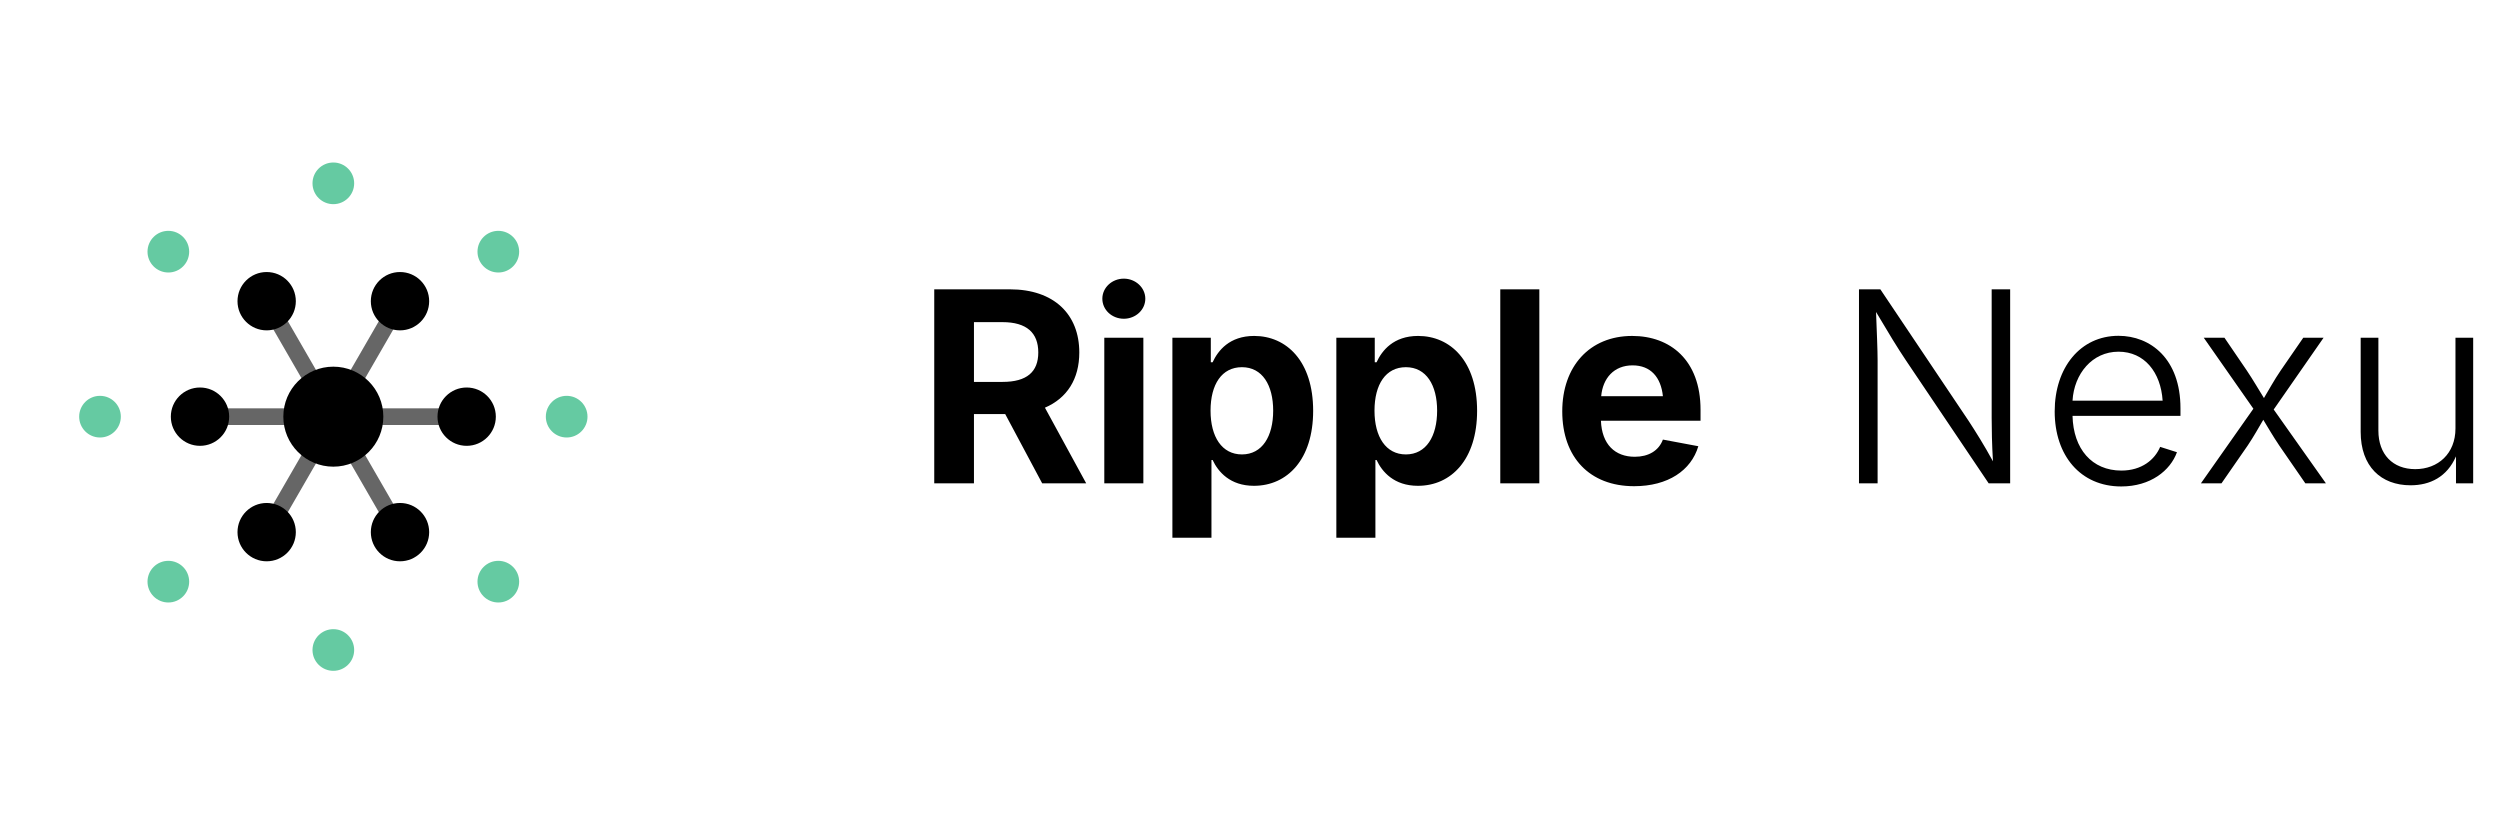
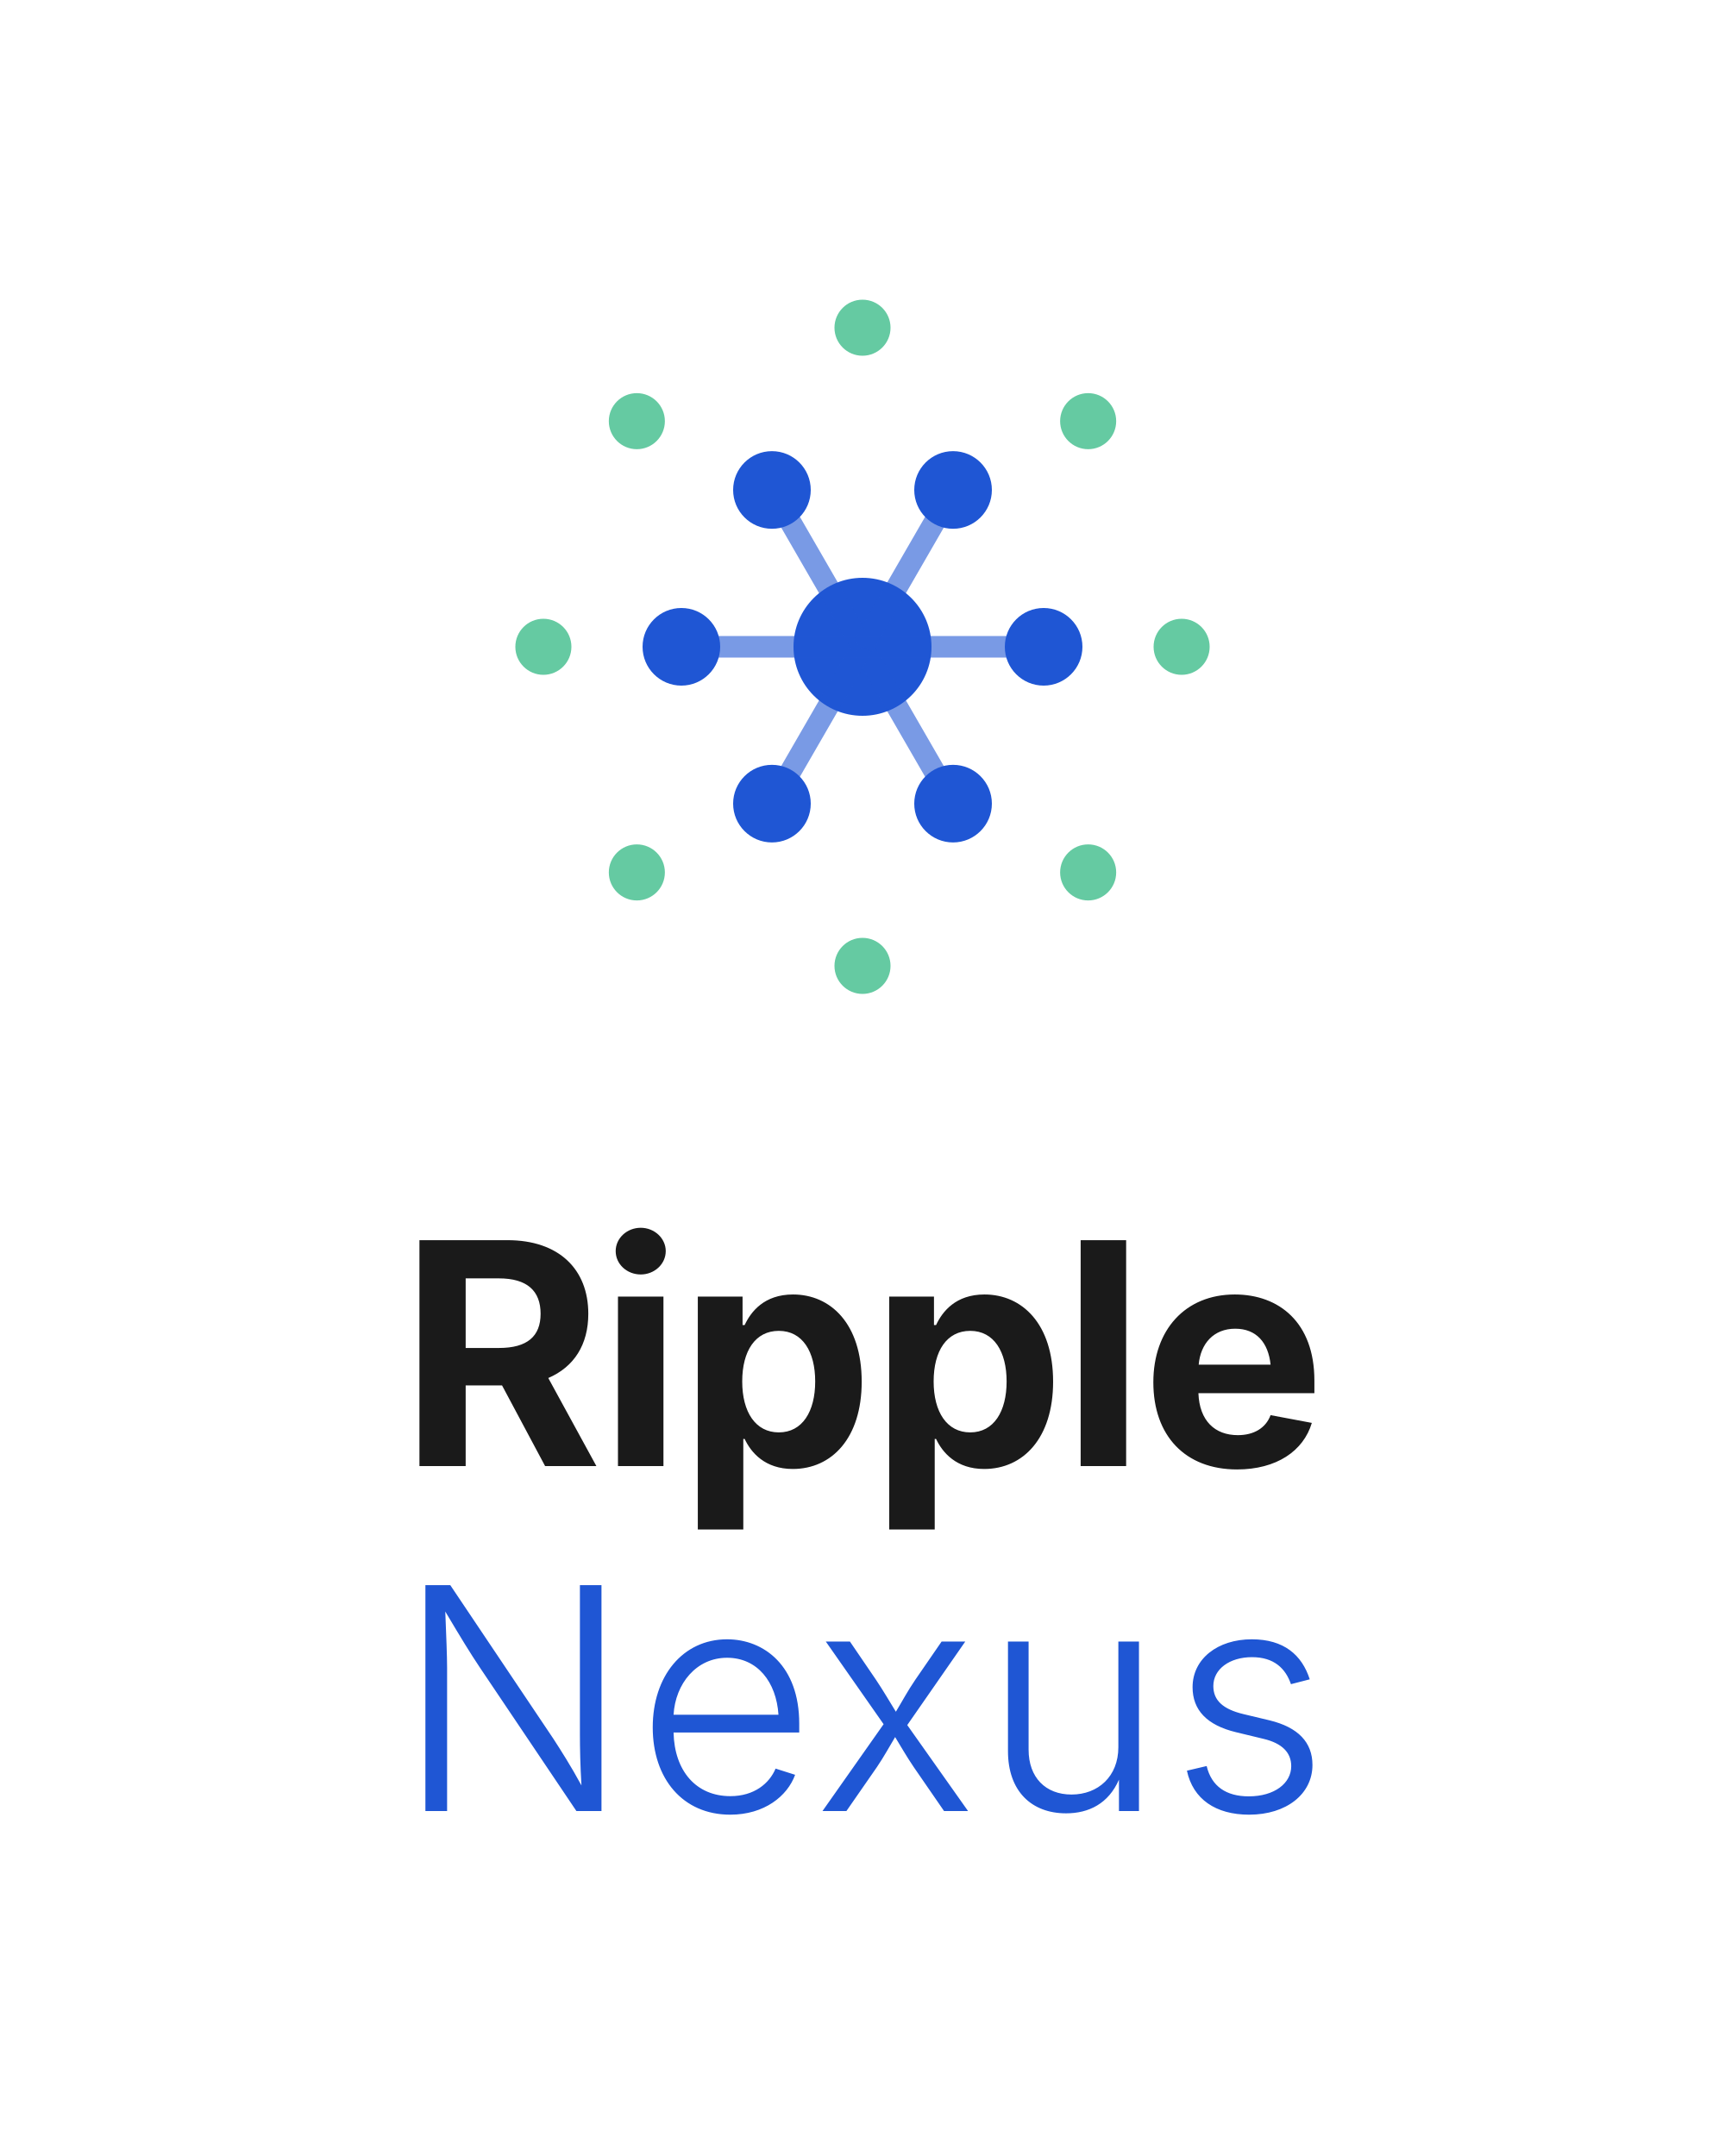
- <svg xmlns="http://www.w3.org/2000/svg" width="600" height="200" viewBox="0 0 600 200" fill="none">
-   <g transform="translate(80, 100)">
-     <circle cx="0" cy="0" r="12" fill="#000000" />
-     <line x1="0" y1="0" x2="32" y2="0" stroke="#000000" stroke-width="4" opacity="0.6" />
-     <circle cx="32" cy="0" r="7" fill="#000000" />
-     <line x1="0" y1="0" x2="16" y2="27.713" stroke="#000000" stroke-width="4" opacity="0.6" />
-     <circle cx="16" cy="27.713" r="7" fill="#000000" />
-     <line x1="0" y1="0" x2="-16" y2="27.713" stroke="#000000" stroke-width="4" opacity="0.6" />
-     <circle cx="-16" cy="27.713" r="7" fill="#000000" />
-     <line x1="0" y1="0" x2="-32" y2="3.91886975727153e-15" stroke="#000000" stroke-width="4" opacity="0.6" />
-     <circle cx="-32" cy="3.91886975727153e-15" r="7" fill="#000000" />
-     <line x1="0" y1="0" x2="-16" y2="-27.713" stroke="#000000" stroke-width="4" opacity="0.6" />
-     <circle cx="-16" cy="-27.713" r="7" fill="#000000" />
-     <line x1="0" y1="0" x2="16" y2="-27.713" stroke="#000000" stroke-width="4" opacity="0.6" />
-     <circle cx="16" cy="-27.713" r="7" fill="#000000" />
-     <circle cx="56" cy="0" r="5" fill="#3FBD8B" opacity="0.8" />
-     <circle cx="39.598" cy="39.598" r="5" fill="#3FBD8B" opacity="0.8" />
-     <circle cx="3.429011037612589e-15" cy="56" r="5" fill="#3FBD8B" opacity="0.8" />
-     <circle cx="-39.598" cy="39.598" r="5" fill="#3FBD8B" opacity="0.8" />
-     <circle cx="-56" cy="6.858022075225178e-15" r="5" fill="#3FBD8B" opacity="0.8" />
-     <circle cx="-39.598" cy="-39.598" r="5" fill="#3FBD8B" opacity="0.8" />
-     <circle cx="-1.0287033112837767e-14" cy="-56" r="5" fill="#3FBD8B" opacity="0.8" />
-     <circle cx="39.598" cy="-39.598" r="5" fill="#3FBD8B" opacity="0.8" />
+ <svg xmlns="http://www.w3.org/2000/svg" width="400" height="500" viewBox="0 0 400 500" fill="none">
+   <g transform="translate(200, 150)">
+     <circle cx="0" cy="0" r="16" fill="#1f56d4" />
+     <line x1="0" y1="0" x2="42" y2="0" stroke="#1f56d4" stroke-width="5" opacity="0.6" />
+     <circle cx="42" cy="0" r="9" fill="#1f56d4" />
+     <line x1="0" y1="0" x2="21" y2="36.373" stroke="#1f56d4" stroke-width="5" opacity="0.6" />
+     <circle cx="21" cy="36.373" r="9" fill="#1f56d4" />
+     <line x1="0" y1="0" x2="-21" y2="36.373" stroke="#1f56d4" stroke-width="5" opacity="0.6" />
+     <circle cx="-21" cy="36.373" r="9" fill="#1f56d4" />
+     <line x1="0" y1="0" x2="-42" y2="5.143516556418883e-15" stroke="#1f56d4" stroke-width="5" opacity="0.6" />
+     <circle cx="-42" cy="5.143516556418883e-15" r="9" fill="#1f56d4" />
+     <line x1="0" y1="0" x2="-21" y2="-36.373" stroke="#1f56d4" stroke-width="5" opacity="0.6" />
+     <circle cx="-21" cy="-36.373" r="9" fill="#1f56d4" />
+     <line x1="0" y1="0" x2="21" y2="-36.373" stroke="#1f56d4" stroke-width="5" opacity="0.6" />
+     <circle cx="21" cy="-36.373" r="9" fill="#1f56d4" />
+     <circle cx="74" cy="0" r="6.5" fill="#3FBD8B" opacity="0.8" />
+     <circle cx="52.326" cy="52.326" r="6.5" fill="#3FBD8B" opacity="0.8" />
+     <circle cx="4.531193156845207e-15" cy="74" r="6.5" fill="#3FBD8B" opacity="0.8" />
+     <circle cx="-52.326" cy="52.326" r="6.5" fill="#3FBD8B" opacity="0.8" />
+     <circle cx="-74" cy="9.062386313690414e-15" r="6.5" fill="#3FBD8B" opacity="0.8" />
+     <circle cx="-52.326" cy="-52.326" r="6.5" fill="#3FBD8B" opacity="0.8" />
+     <circle cx="-1.359357947053562e-14" cy="-74" r="6.5" fill="#3FBD8B" opacity="0.8" />
+     <circle cx="52.326" cy="-52.326" r="6.5" fill="#3FBD8B" opacity="0.8" />
  </g>
-   <text x="220" y="116" font-family="system-ui, -apple-system, sans-serif" font-size="64" font-weight="700" letter-spacing="-1" fill="#000000">Ripple</text>
-   <text x="440" y="116" font-family="system-ui, -apple-system, sans-serif" font-size="64" font-weight="300" letter-spacing="1" fill="#000000">Nexus</text>
+   <text x="200" y="340" font-family="system-ui, -apple-system, sans-serif" font-size="72" font-weight="700" letter-spacing="-1" fill="#1a1a1a" text-anchor="middle">Ripple</text>
+   <text x="200" y="420" font-family="system-ui, -apple-system, sans-serif" font-size="72" font-weight="300" letter-spacing="1" fill="#1f56d4" text-anchor="middle">Nexus</text>
</svg>
